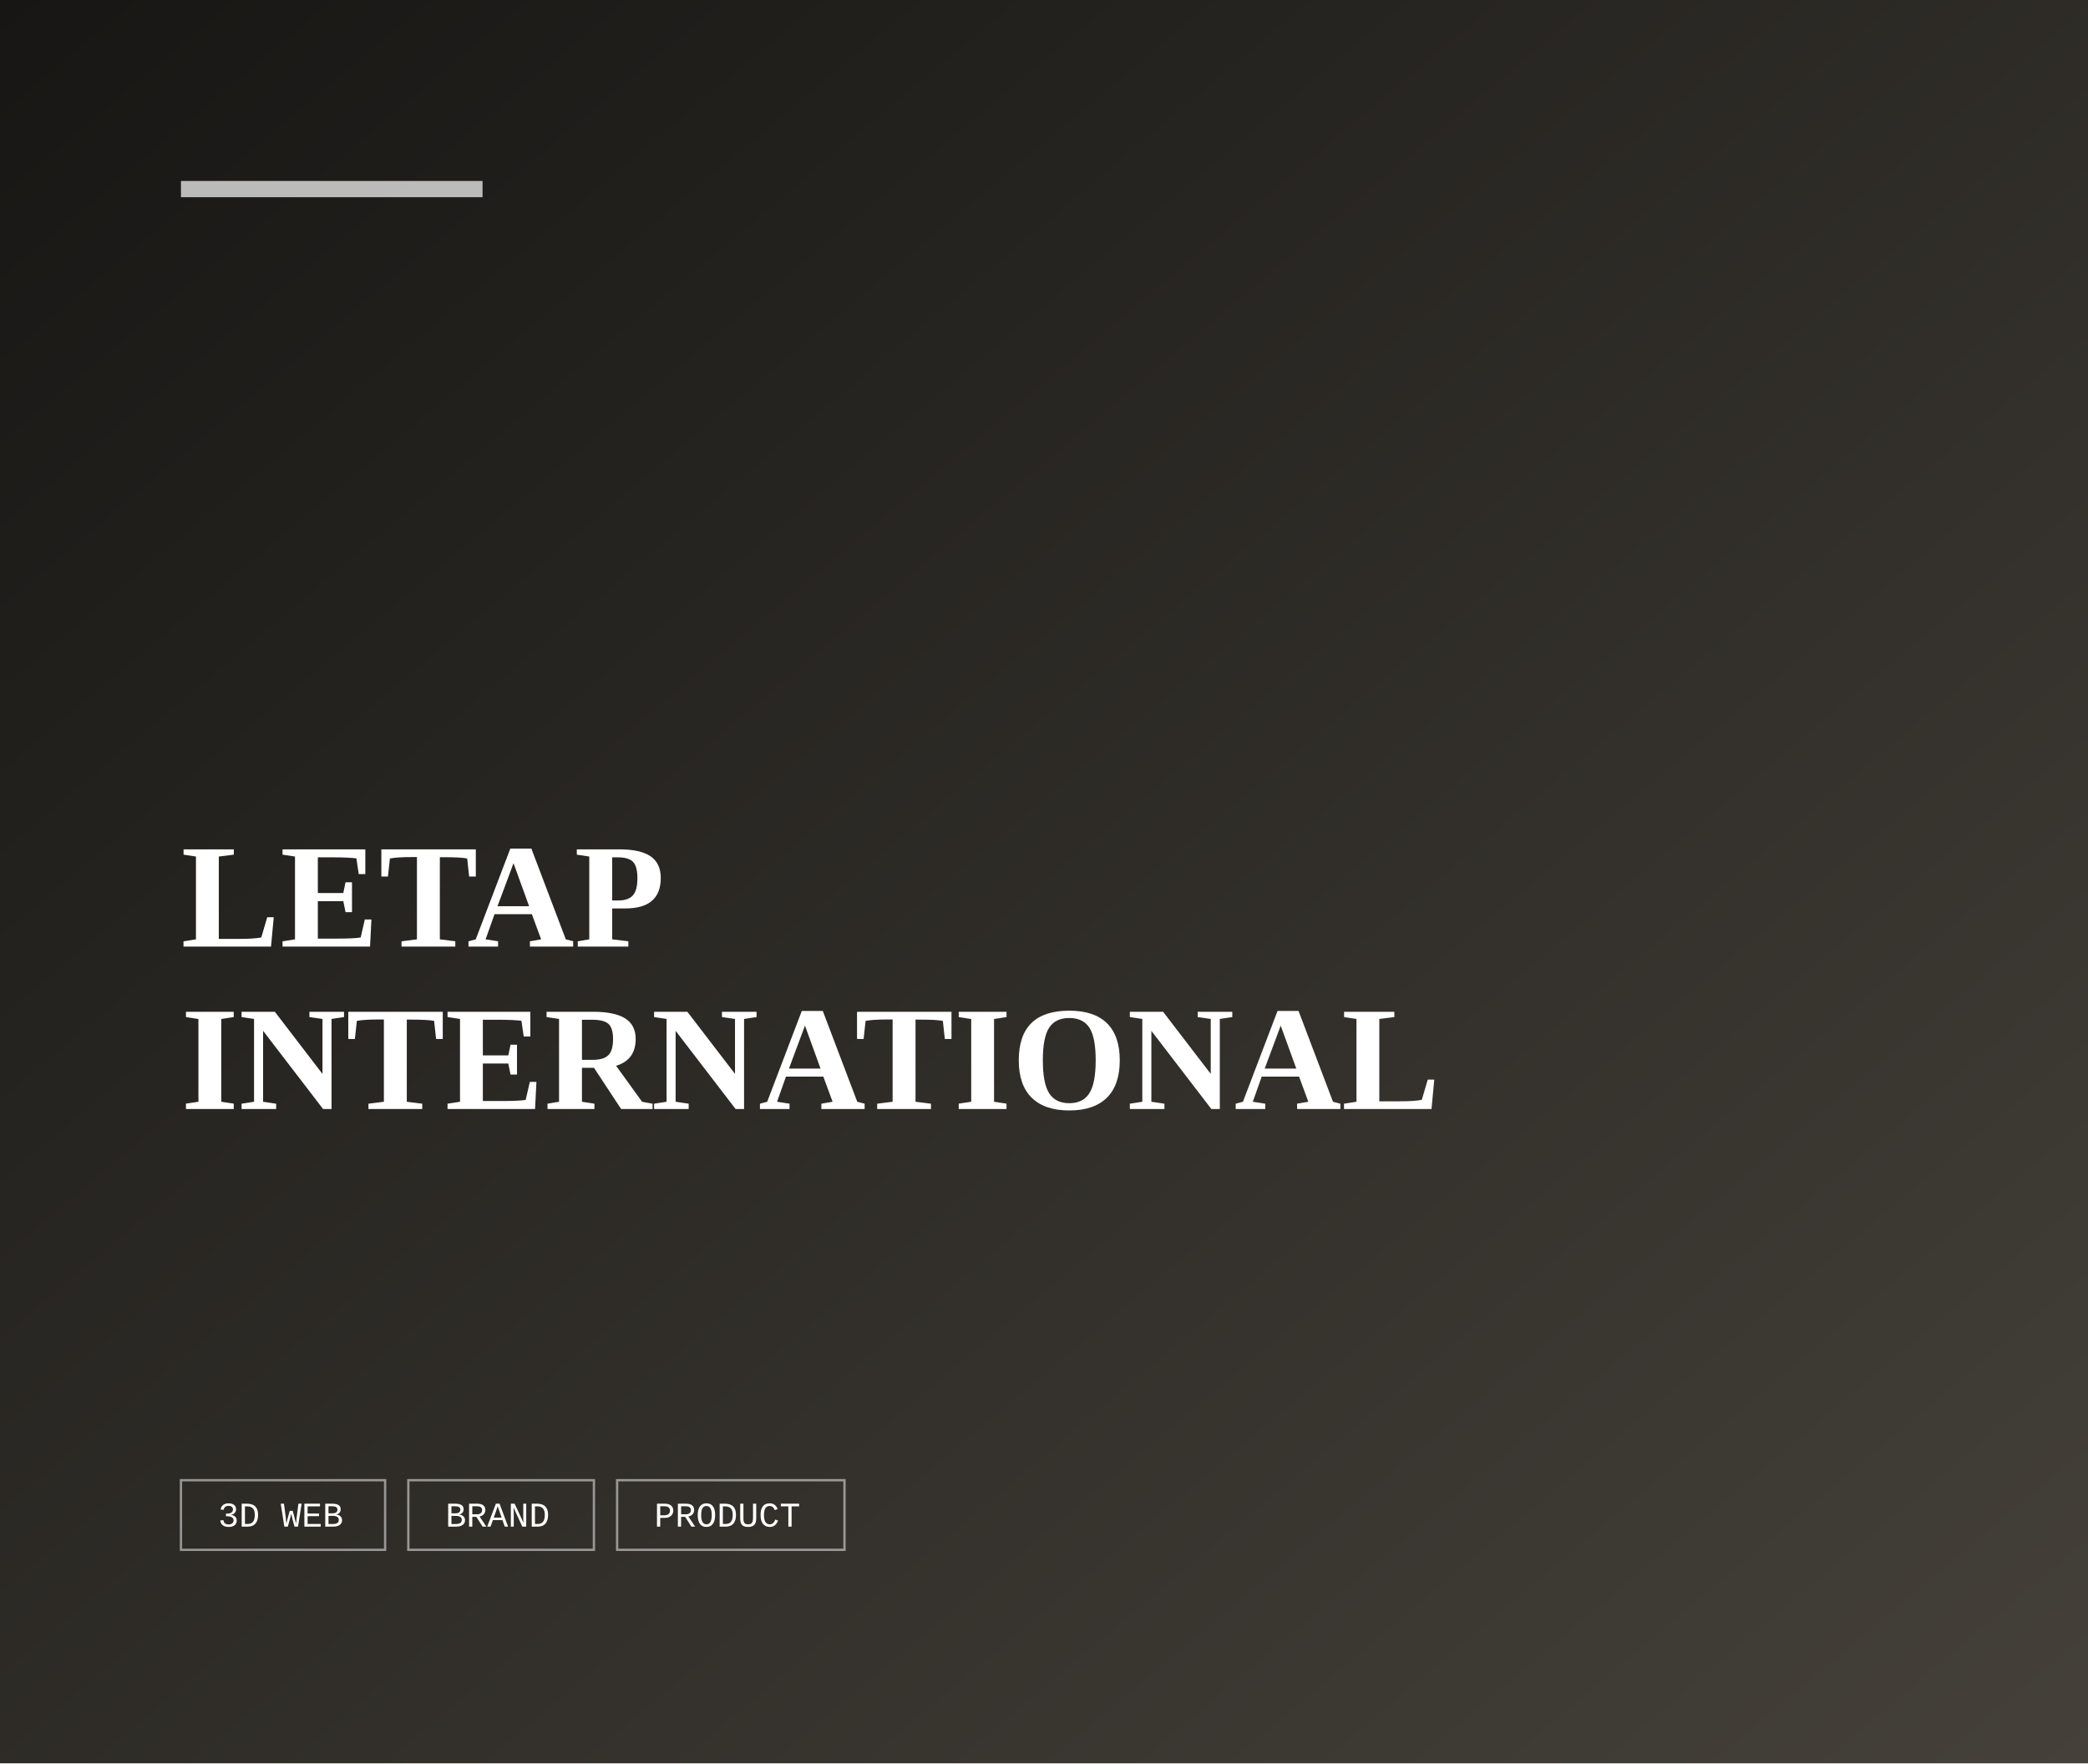
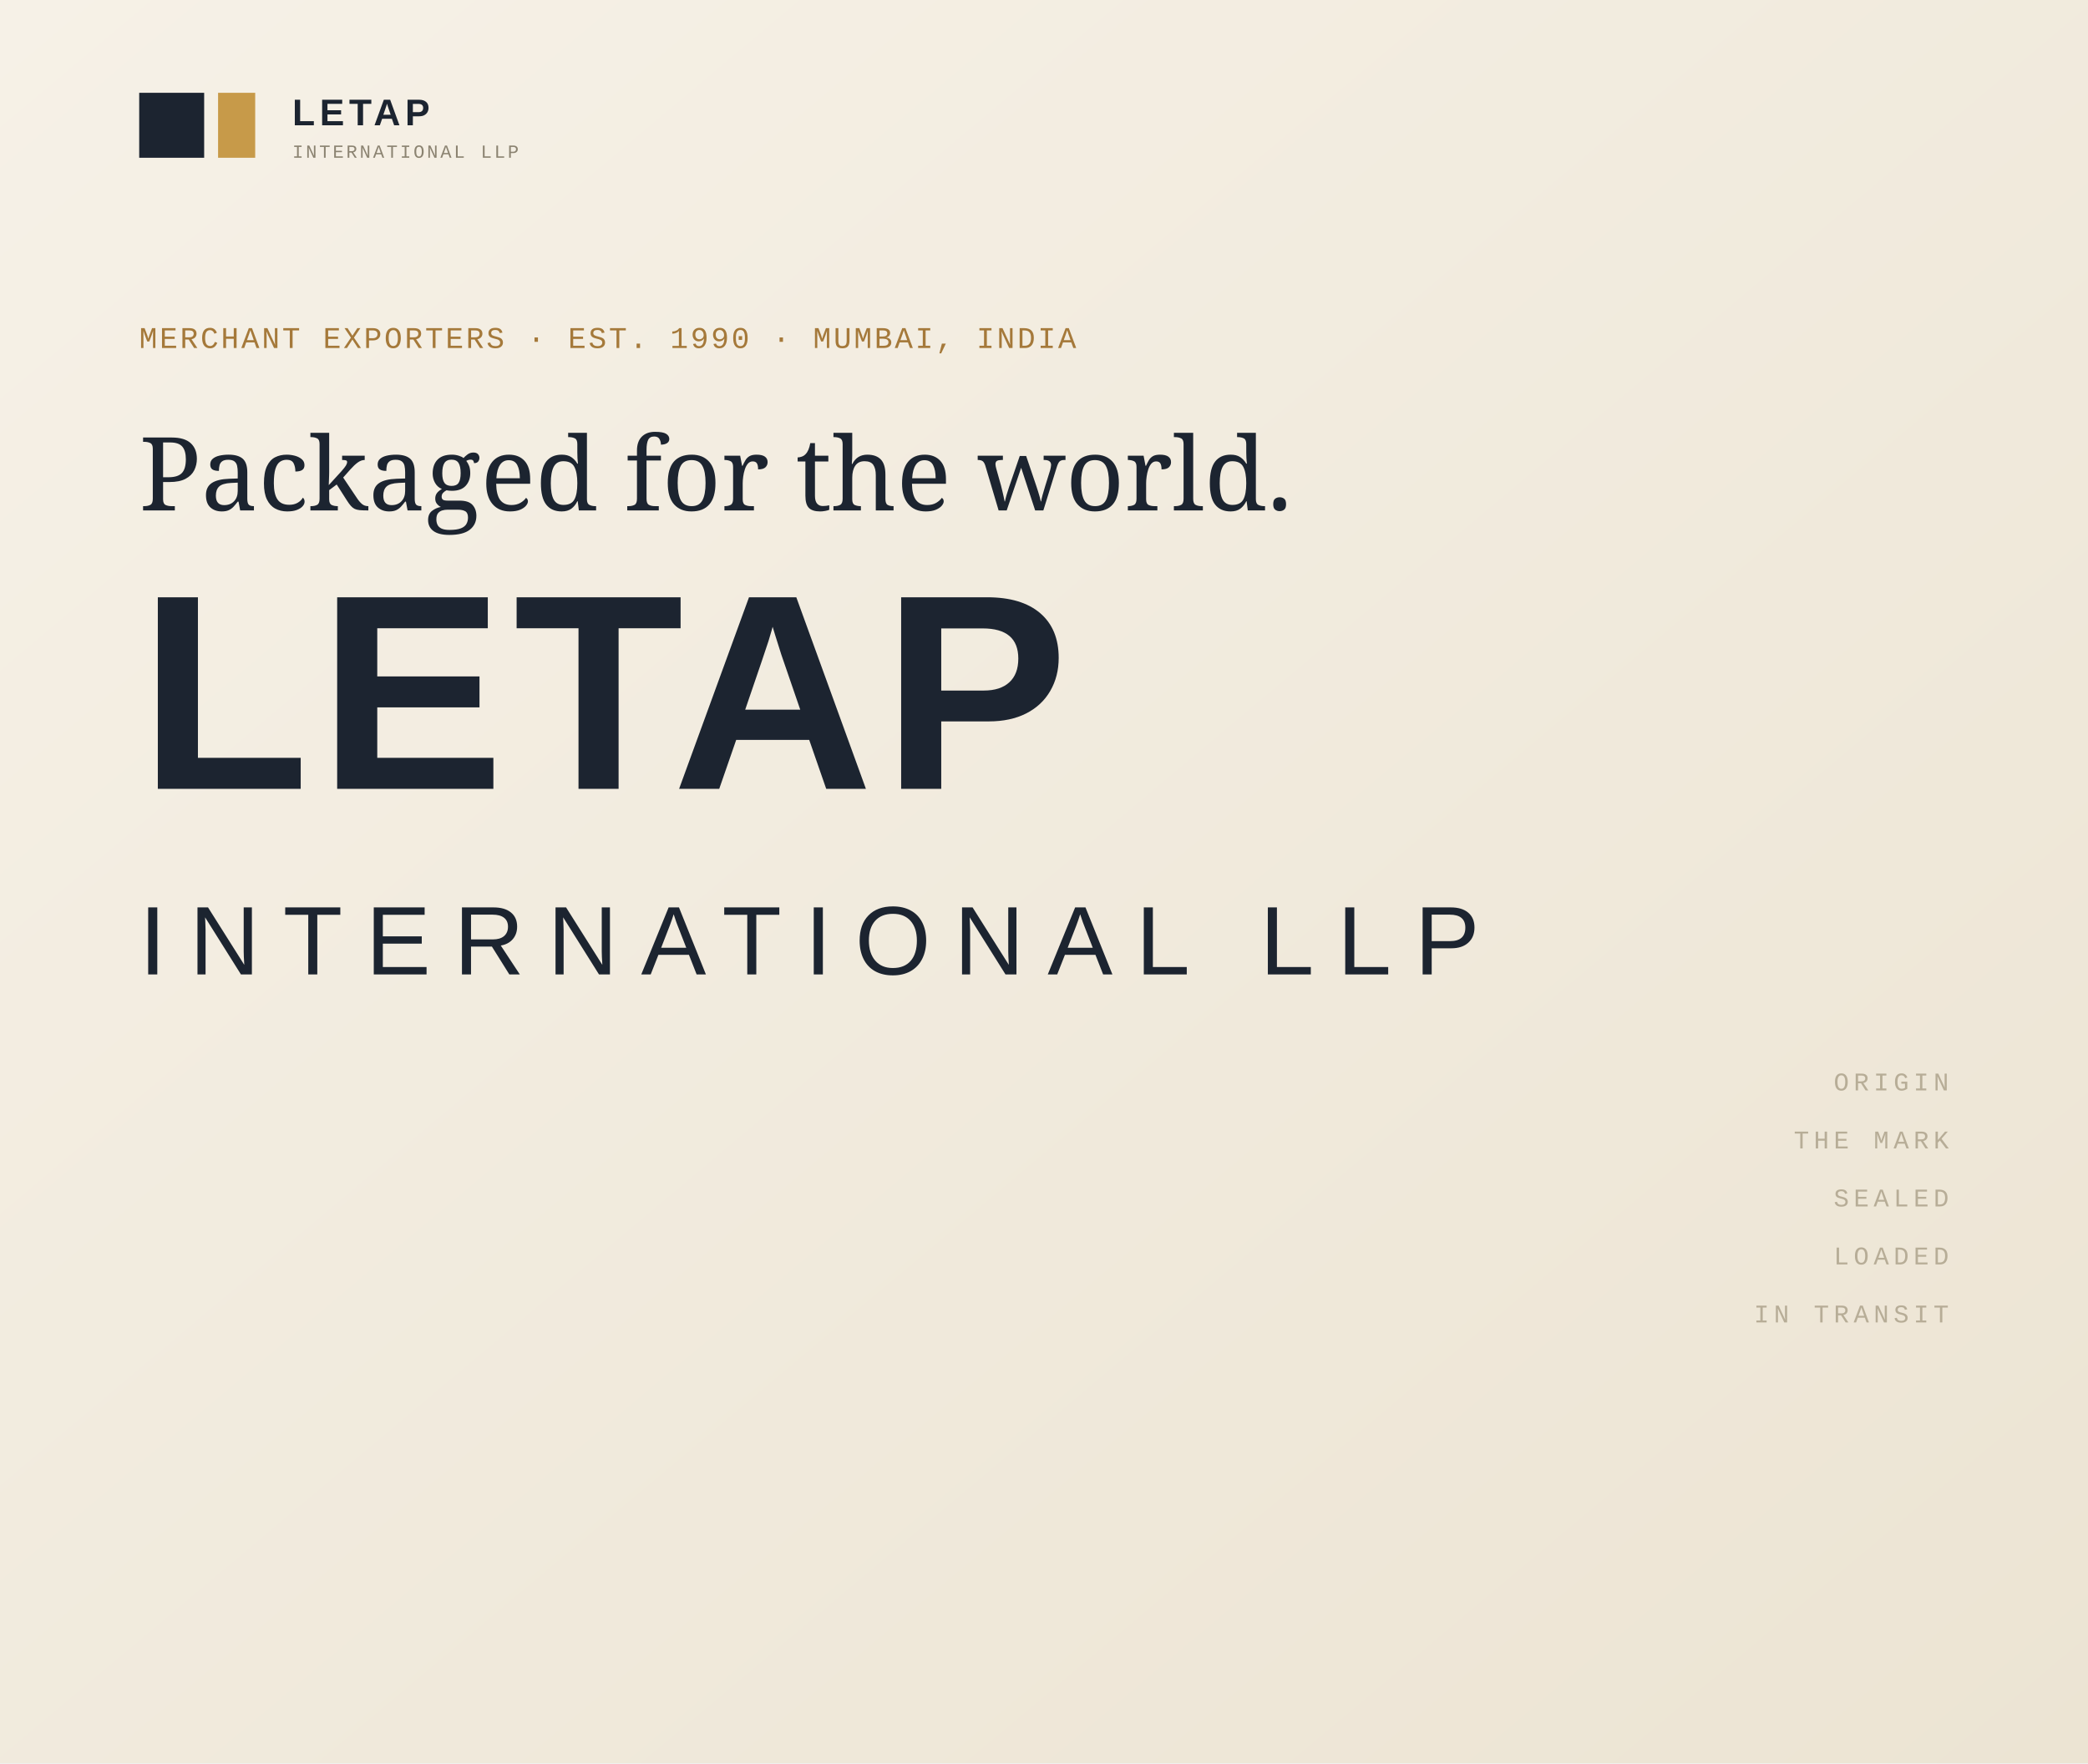
<svg xmlns="http://www.w3.org/2000/svg" width="900" height="760" viewBox="0 0 900 760">
  <defs>
-     <linearGradient id="g" x1="0" y1="0" x2="1" y2="1">
-       <stop offset="0" stop-color="#171614" />
-       <stop offset="1" stop-color="#45413a" />
+     <linearGradient id="bg" x1="0" y1="0" x2="1" y2="1">
+       <stop offset="0" stop-color="#f6f1e7" />
+       <stop offset="1" stop-color="#ece4d3" />
    </linearGradient>
  </defs>
-   <rect width="900" height="760" fill="url(#g)" />
-   <g transform="translate(78,78)">
-     <rect width="130" height="7" fill="rgba(255,255,255,.7)" />
-     <text x="0" y="330" font-family="Georgia, 'Times New Roman', serif" font-size="64" font-weight="600" fill="#fff">LETAP</text>
-     <text x="0" y="400" font-family="Georgia, 'Times New Roman', serif" font-size="64" font-weight="600" fill="#fff">INTERNATIONAL</text>
-     <g font-family="'Courier New', monospace" font-size="15" fill="#fff">
-       <rect x="0" y="560" width="88" height="30" fill="none" stroke="rgba(255,255,255,.5)" />
-       <text x="16" y="580">3D WEB</text>
-       <rect x="98" y="560" width="80" height="30" fill="none" stroke="rgba(255,255,255,.5)" />
-       <text x="114" y="580">BRAND</text>
-       <rect x="188" y="560" width="98" height="30" fill="none" stroke="rgba(255,255,255,.5)" />
-       <text x="204" y="580">PRODUCT</text>
-     </g>
+   <rect width="900" height="760" fill="url(#bg)" />
+   <g font-family="'Courier New', monospace" font-size="13" letter-spacing="1" fill="#a5793a">
+     <text x="60" y="150">MERCHANT EXPORTERS · EST. 1990 · MUMBAI, INDIA</text>
+   </g>
+   <text x="60" y="220" font-family="Georgia, serif" font-size="44" fill="#1c2430">Packaged for the world.</text>
+   <g transform="translate(60,340)">
+     <text x="0" y="0" font-family="Arial, sans-serif" font-weight="700" font-size="120" letter-spacing="4" fill="#1c2430">LETAP</text>
+     <text x="0" y="80" font-family="Arial, sans-serif" font-weight="400" font-size="42" letter-spacing="10" fill="#1c2430">INTERNATIONAL LLP</text>
+   </g>
+   <g transform="translate(60,40)">
+     <rect width="28" height="28" fill="#1c2430" />
+     <rect x="34" width="16" height="28" fill="#c79a49" />
+     <text x="66" y="14" font-family="Arial, sans-serif" font-weight="700" font-size="16" letter-spacing="2" fill="#1c2430">LETAP</text>
+     <text x="66" y="28" font-family="'Courier New', monospace" font-size="8" letter-spacing="1" fill="#8b8371">INTERNATIONAL LLP</text>
+   </g>
+   <g font-family="'Courier New', monospace" font-size="11" letter-spacing="2" fill="#b7ad97" text-anchor="end">
+     <text x="840" y="470">ORIGIN</text>
+     <text x="840" y="495">THE MARK</text>
+     <text x="840" y="520">SEALED</text>
+     <text x="840" y="545">LOADED</text>
+     <text x="840" y="570">IN TRANSIT</text>
  </g>
</svg>
